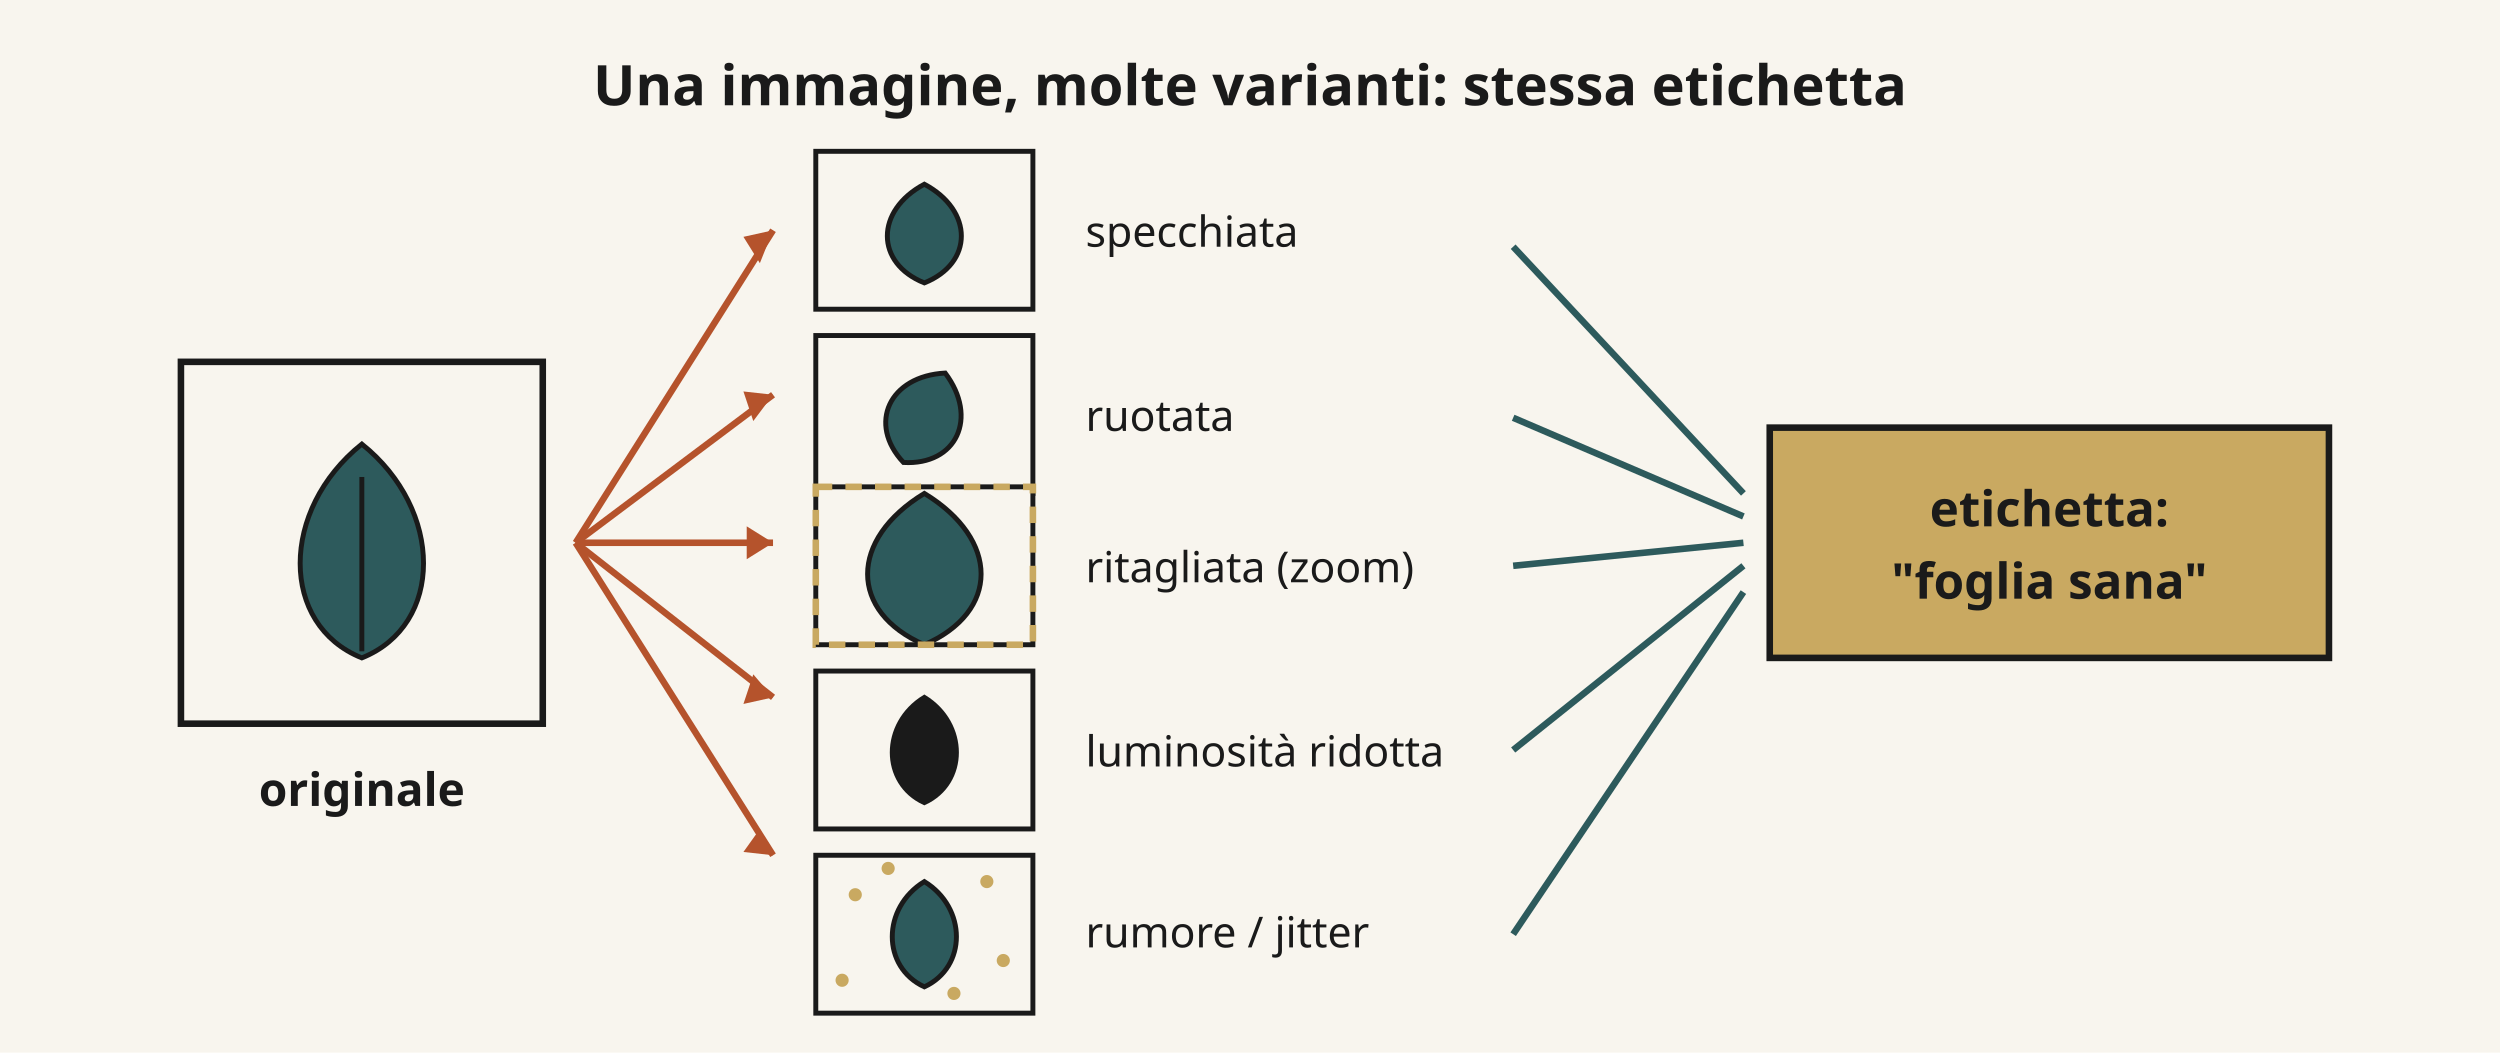
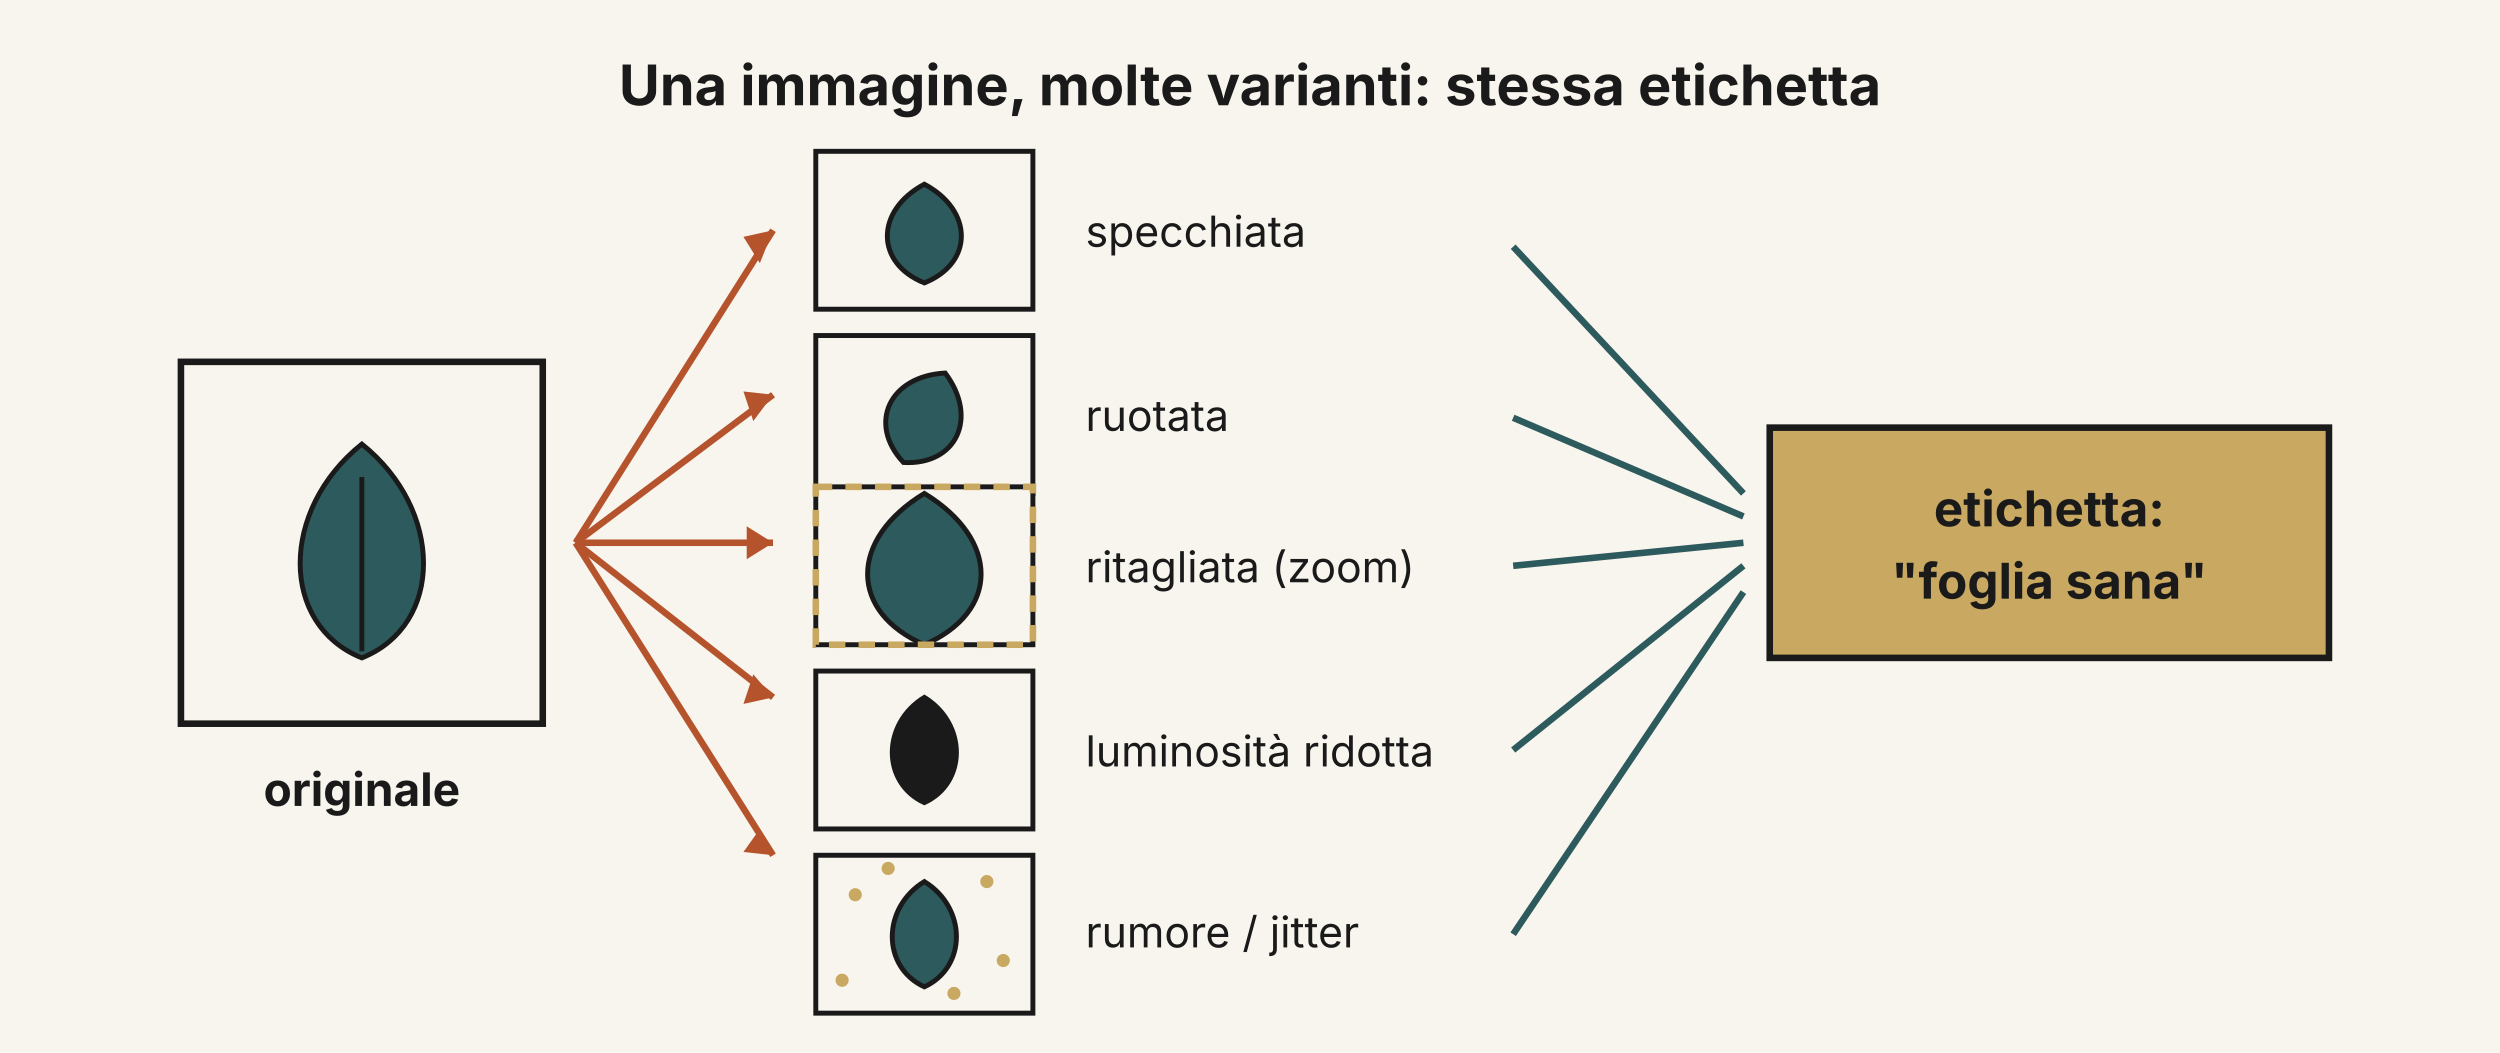
<svg xmlns="http://www.w3.org/2000/svg" viewBox="0 0 760 320" width="100%" role="img" aria-label="Una stessa immagine di foglia genera cinque varianti: specchiata, ruotata, ritagliata, piu' scura, con rumore">
  <rect x="0" y="0" width="760" height="320" fill="#F8F5EE" />
-   <text x="380" y="32" text-anchor="middle" font-family="sans-serif" font-size="17" font-weight="bold" fill="#1A1A1A">Una immagine, molte varianti: stessa etichetta</text>
+   <text x="380" y="32" text-anchor="middle" font-family="Inter, system-ui, sans-serif" font-size="17" font-weight="bold" fill="#1A1A1A">Una immagine, molte varianti: stessa etichetta</text>
  <rect x="55" y="110" width="110" height="110" fill="#F8F5EE" stroke="#1A1A1A" stroke-width="2" />
  <path d="M110 135 C85 155 85 190 110 200 C135 190 135 155 110 135 Z" fill="#2D5A5C" stroke="#1A1A1A" stroke-width="1.5" />
  <line x1="110" y1="145" x2="110" y2="198" stroke="#1A1A1A" stroke-width="1.5" />
-   <text x="110" y="245" text-anchor="middle" font-family="sans-serif" font-size="14" font-weight="bold" fill="#1A1A1A">originale</text>
+   <text x="110" y="245" text-anchor="middle" font-family="Inter, system-ui, sans-serif" font-size="14" font-weight="bold" fill="#1A1A1A">originale</text>
  <line x1="175" y1="165" x2="235" y2="70" stroke="#B5532C" stroke-width="2" />
  <path d="M235 70 L226 72 L231 80 Z" fill="#B5532C" />
  <line x1="175" y1="165" x2="235" y2="120" stroke="#B5532C" stroke-width="2" />
  <path d="M235 120 L226 119 L229 128 Z" fill="#B5532C" />
  <line x1="175" y1="165" x2="235" y2="165" stroke="#B5532C" stroke-width="2" />
  <path d="M235 165 L227 160 L227 170 Z" fill="#B5532C" />
  <line x1="175" y1="165" x2="235" y2="212" stroke="#B5532C" stroke-width="2" />
  <path d="M235 212 L229 205 L226 214 Z" fill="#B5532C" />
  <line x1="175" y1="165" x2="235" y2="260" stroke="#B5532C" stroke-width="2" />
  <path d="M235 260 L231 252 L226 259 Z" fill="#B5532C" />
  <rect x="248" y="46" width="66" height="48" fill="#F8F5EE" stroke="#1A1A1A" stroke-width="1.5" />
  <path d="M281 56 C296 64 296 80 281 86 C266 80 266 64 281 56 Z" fill="#2D5A5C" stroke="#1A1A1A" stroke-width="1.5" transform="scale(-1,1) translate(-562,0)" />
-   <text x="330" y="75" font-family="sans-serif" font-size="13" fill="#1A1A1A">specchiata</text>
+   <text x="330" y="75" font-family="Inter, system-ui, sans-serif" font-size="13" fill="#1A1A1A">specchiata</text>
  <rect x="248" y="102" width="66" height="48" fill="#F8F5EE" stroke="#1A1A1A" stroke-width="1.5" />
  <path d="M281 112 C266 120 266 136 281 142 C296 136 296 120 281 112 Z" fill="#2D5A5C" stroke="#1A1A1A" stroke-width="1.5" transform="rotate(25 281 127)" />
-   <text x="330" y="131" font-family="sans-serif" font-size="13" fill="#1A1A1A">ruotata</text>
+   <text x="330" y="131" font-family="Inter, system-ui, sans-serif" font-size="13" fill="#1A1A1A">ruotata</text>
  <rect x="248" y="148" width="66" height="48" fill="#F8F5EE" stroke="#1A1A1A" stroke-width="1.5" />
  <path d="M281 150 C258 164 258 186 281 196 C304 186 304 164 281 150 Z" fill="#2D5A5C" stroke="#1A1A1A" stroke-width="1.5" />
  <rect x="248" y="148" width="66" height="48" fill="none" stroke="#C9A961" stroke-width="2" stroke-dasharray="5 4" />
-   <text x="330" y="177" font-family="sans-serif" font-size="13" fill="#1A1A1A">ritagliata (zoom)</text>
+   <text x="330" y="177" font-family="Inter, system-ui, sans-serif" font-size="13" fill="#1A1A1A">ritagliata (zoom)</text>
  <rect x="248" y="204" width="66" height="48" fill="#F8F5EE" stroke="#1A1A1A" stroke-width="1.5" />
  <path d="M281 212 C268 220 268 238 281 244 C294 238 294 220 281 212 Z" fill="#1A1A1A" stroke="#1A1A1A" stroke-width="1.5" />
-   <text x="330" y="233" font-family="sans-serif" font-size="13" fill="#1A1A1A">luminosità ridotta</text>
+   <text x="330" y="233" font-family="Inter, system-ui, sans-serif" font-size="13" fill="#1A1A1A">luminosità ridotta</text>
  <rect x="248" y="260" width="66" height="48" fill="#F8F5EE" stroke="#1A1A1A" stroke-width="1.5" />
  <path d="M281 268 C268 276 268 294 281 300 C294 294 294 276 281 268 Z" fill="#2D5A5C" stroke="#1A1A1A" stroke-width="1.5" />
  <circle cx="260" cy="272" r="2" fill="#C9A961" />
  <circle cx="300" cy="268" r="2" fill="#C9A961" />
  <circle cx="256" cy="298" r="2" fill="#C9A961" />
  <circle cx="305" cy="292" r="2" fill="#C9A961" />
  <circle cx="290" cy="302" r="2" fill="#C9A961" />
  <circle cx="270" cy="264" r="2" fill="#C9A961" />
-   <text x="330" y="288" font-family="sans-serif" font-size="13" fill="#1A1A1A">rumore / jitter</text>
+   <text x="330" y="288" font-family="Inter, system-ui, sans-serif" font-size="13" fill="#1A1A1A">rumore / jitter</text>
  <line x1="460" y1="75" x2="530" y2="150" stroke="#2D5A5C" stroke-width="2" />
  <line x1="460" y1="127" x2="530" y2="157" stroke="#2D5A5C" stroke-width="2" />
  <line x1="460" y1="172" x2="530" y2="165" stroke="#2D5A5C" stroke-width="2" />
  <line x1="460" y1="228" x2="530" y2="172" stroke="#2D5A5C" stroke-width="2" />
  <line x1="460" y1="284" x2="530" y2="180" stroke="#2D5A5C" stroke-width="2" />
  <rect x="538" y="130" width="170" height="70" fill="#C9A961" stroke="#1A1A1A" stroke-width="2" />
-   <text x="623" y="160" text-anchor="middle" font-family="sans-serif" font-size="15" font-weight="bold" fill="#1A1A1A">etichetta:</text>
-   <text x="623" y="182" text-anchor="middle" font-family="sans-serif" font-size="15" font-weight="bold" fill="#1A1A1A">"foglia sana"</text>
+   <text x="623" y="160" text-anchor="middle" font-family="Inter, system-ui, sans-serif" font-size="15" font-weight="bold" fill="#1A1A1A">etichetta:</text>
+   <text x="623" y="182" text-anchor="middle" font-family="Inter, system-ui, sans-serif" font-size="15" font-weight="bold" fill="#1A1A1A">"foglia sana"</text>
</svg>
